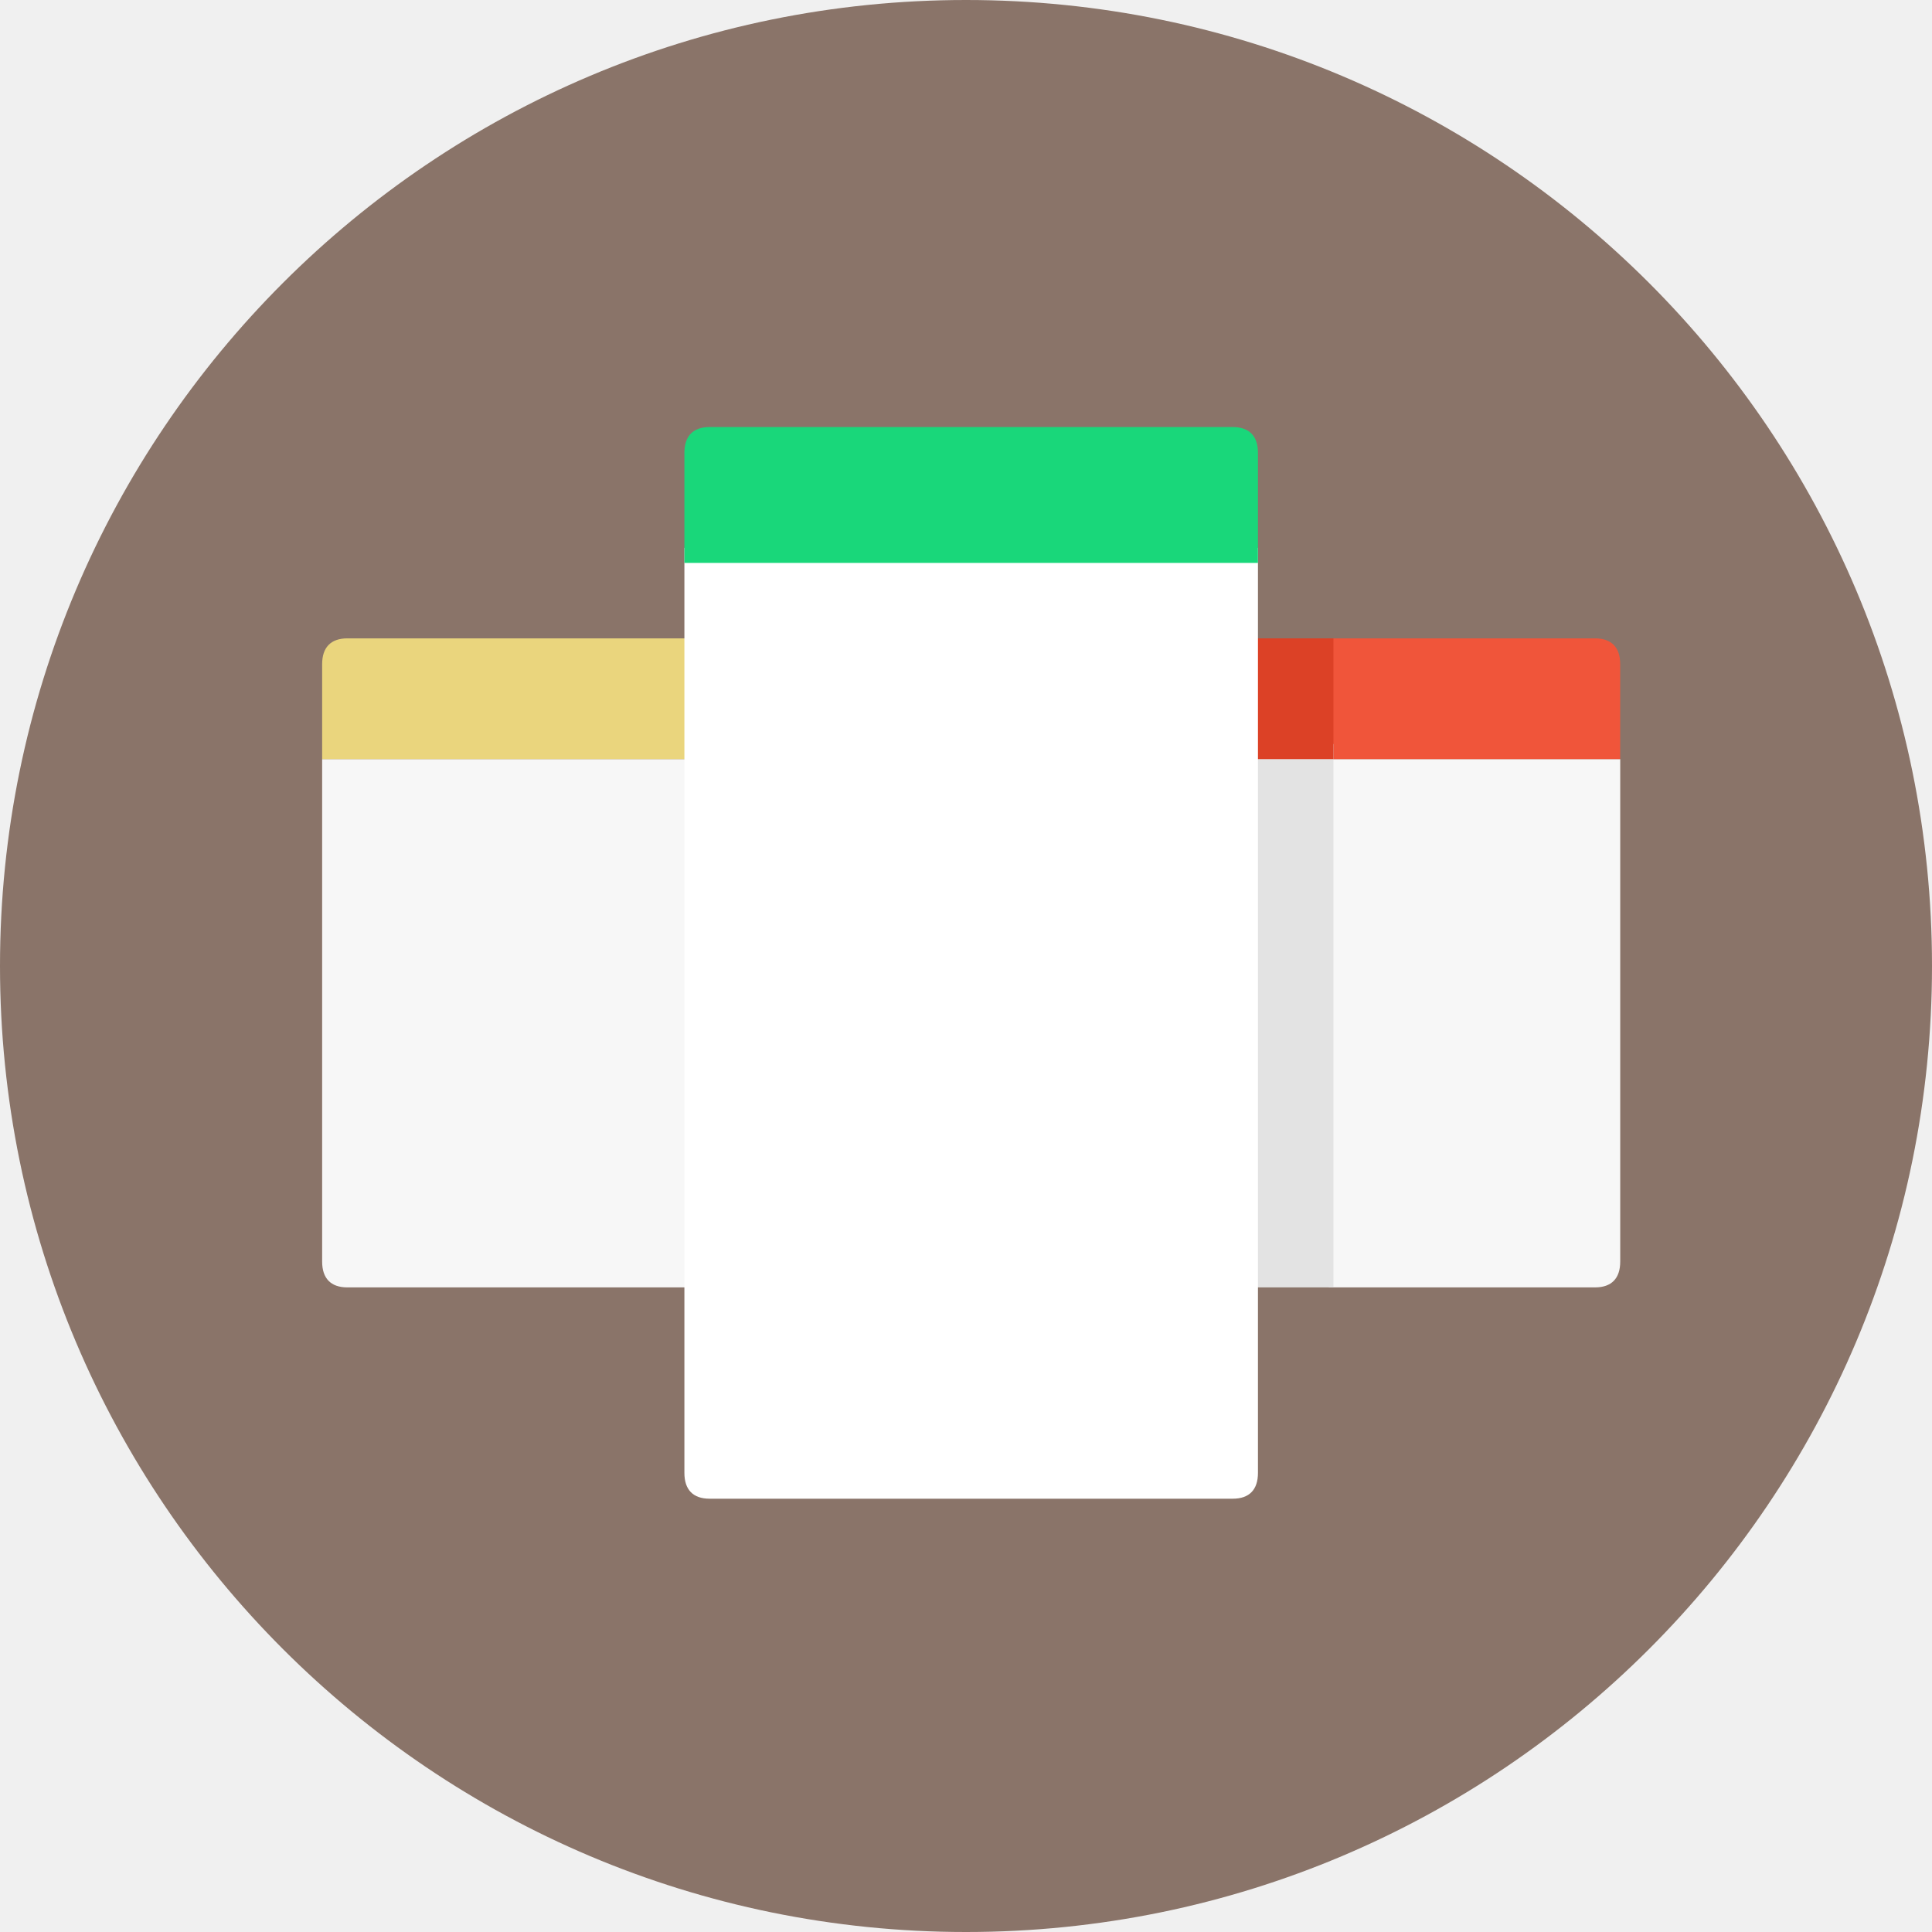
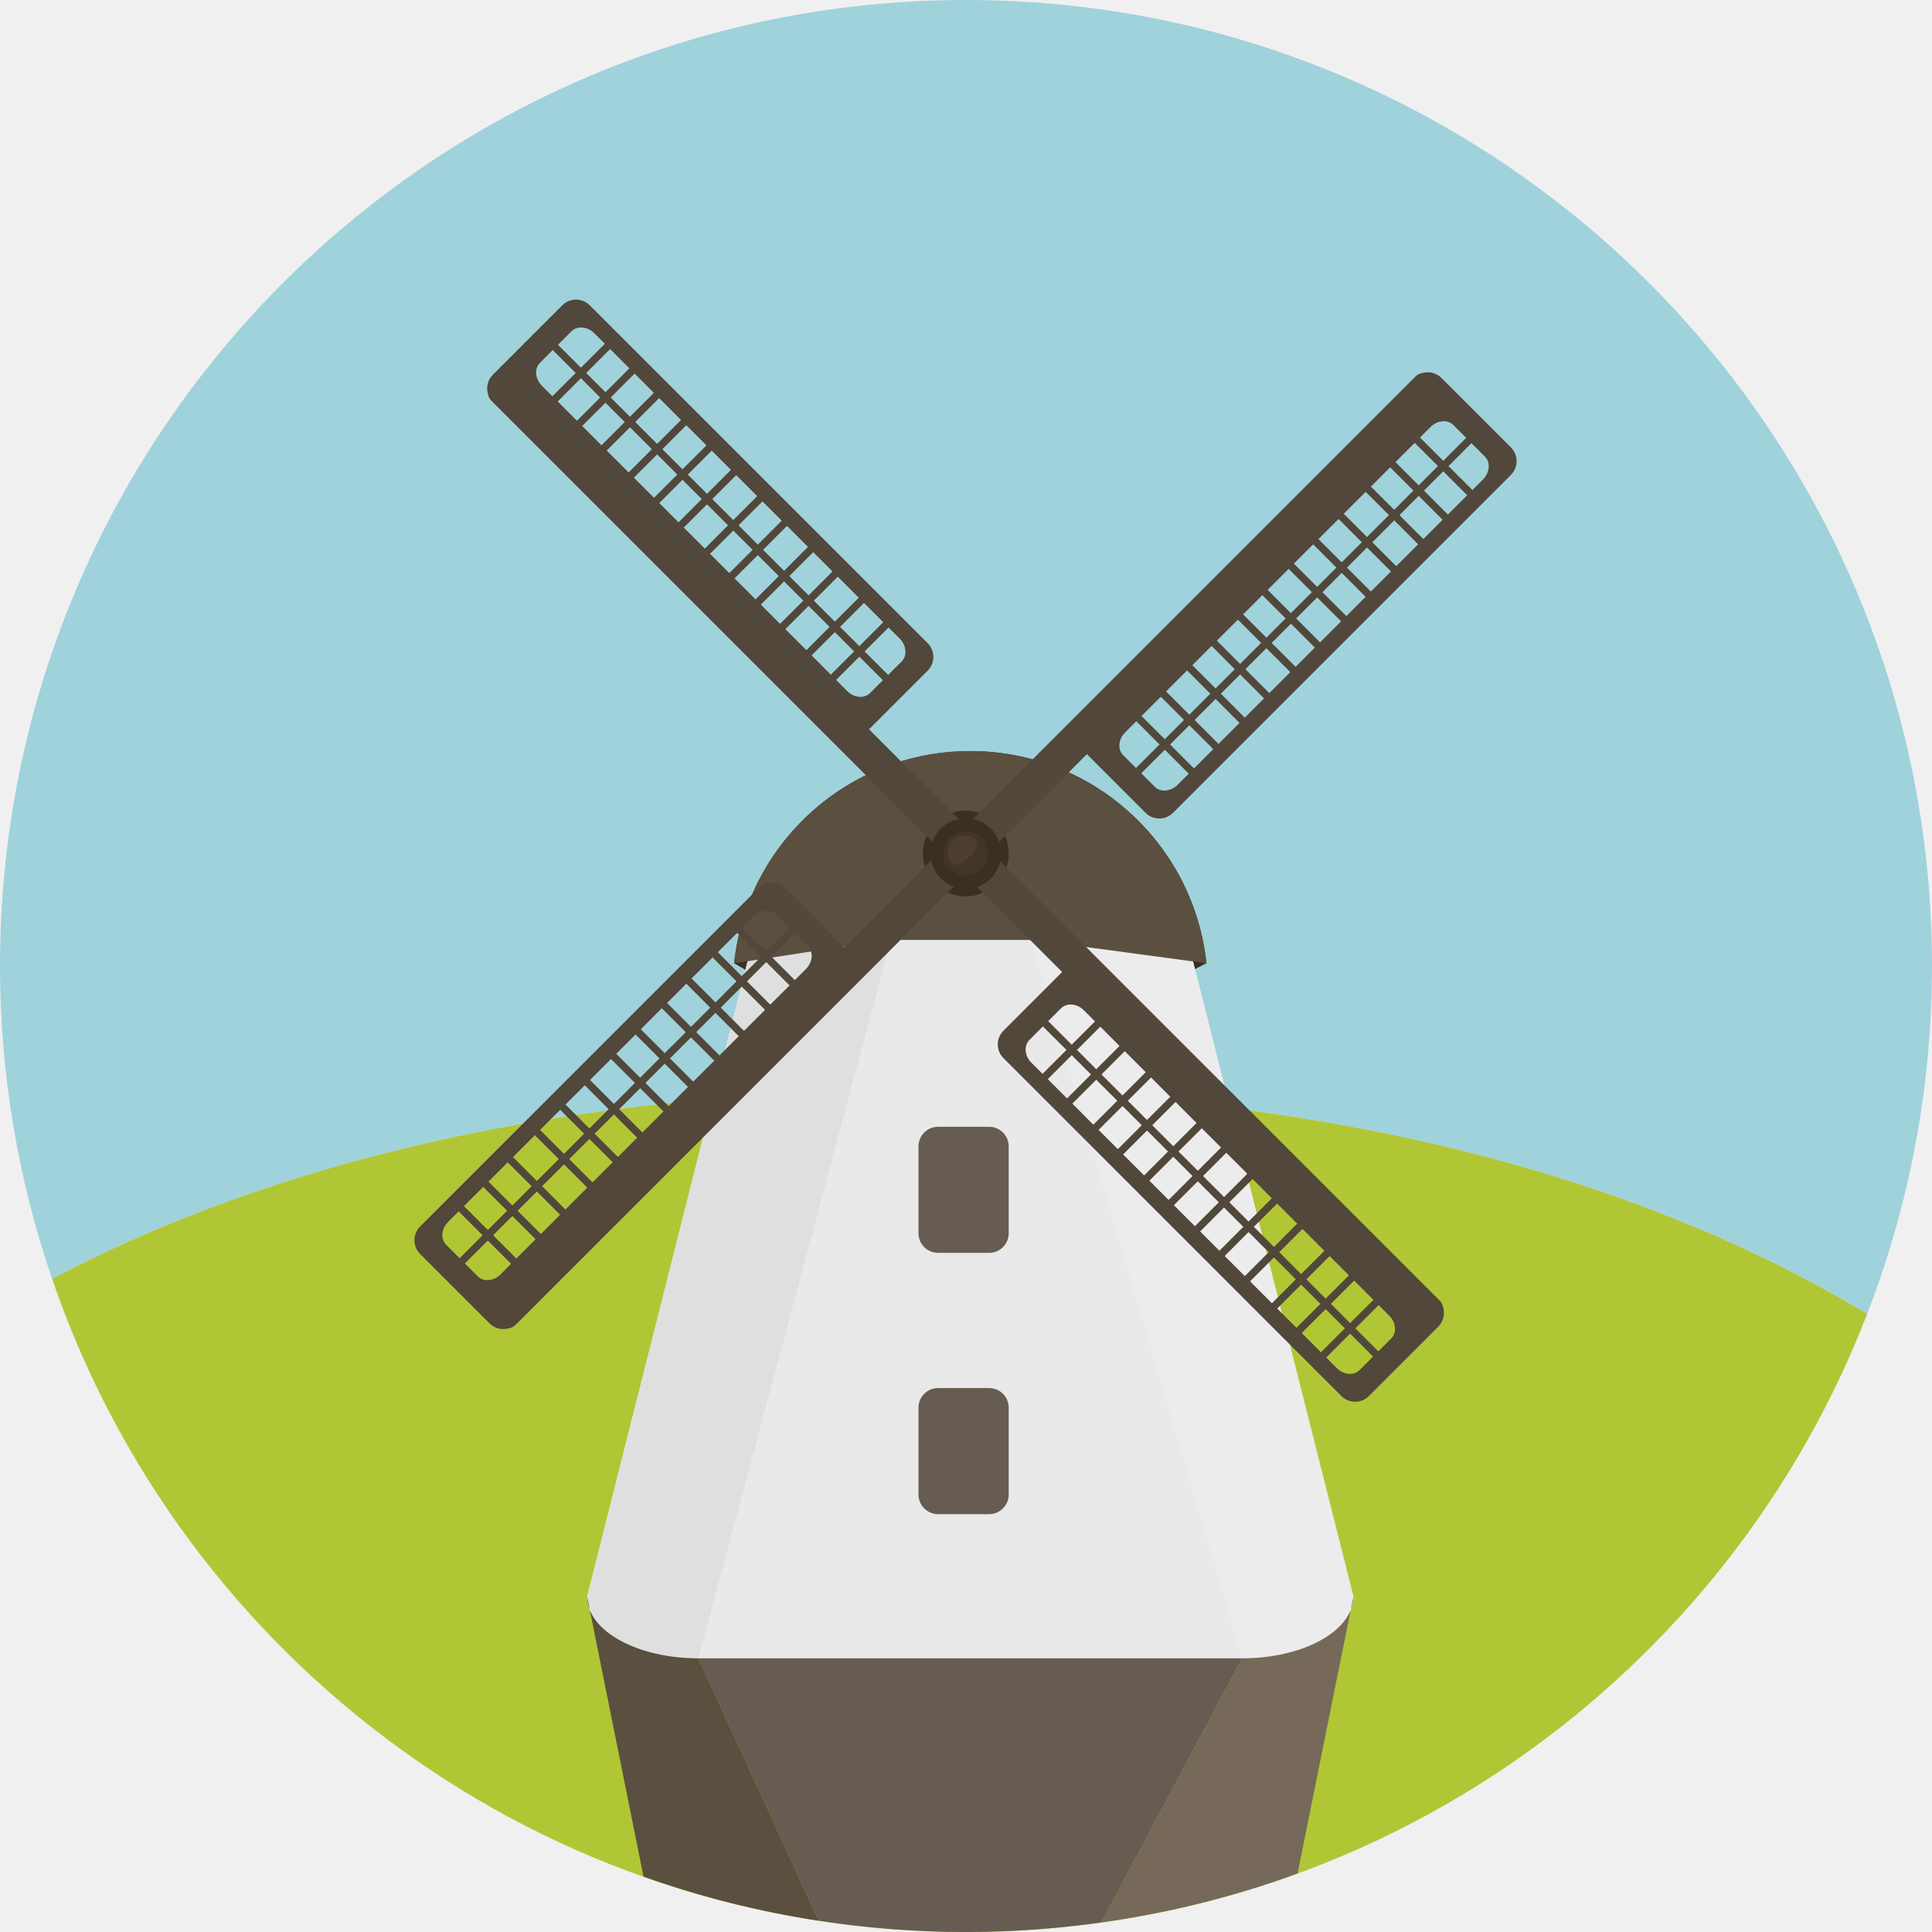
- <svg xmlns="http://www.w3.org/2000/svg" viewBox="0 0 128 128">
-   <circle cx="64" cy="64" fill="#8A7469" r="64" />
-   <path d="M52.343,50.293v33.29c0,1.11-0.57,1.71-1.67,1.71h-27.66c-1.1,0-1.67-0.6-1.67-1.71v-33.29H52.343z" fill="#F7F7F7" />
-   <path d="M88.029,50.293v35h17.645c1.1,0,1.67-0.6,1.67-1.71v-33.29H88.029z" fill="#F7F7F7" />
-   <path d="M50.67,42.293H23.016c-1.104,0-1.673,0.604-1.673,1.707v6.293h31V44  C52.343,42.896,51.774,42.293,50.67,42.293z" fill="#EAD57D" />
-   <path d="M105.669,42.293H88.029v8h19.312V44C107.343,42.896,106.773,42.293,105.669,42.293z" fill="#F0553A" />
-   <rect fill="#E3E3E3" height="36" width="6.189" x="82.154" y="49.293" />
-   <rect fill="#DC4126" height="8" width="6.189" x="82.154" y="42.293" />
-   <path d="M83.343,36.293v61.29c0,1.11-0.57,1.71-1.67,1.71h-34.66c-1.1,0-1.67-0.6-1.67-1.71v-61.29H83.343z" fill="#FFFFFF" />
-   <path d="M81.669,28.293H47.016c-1.104,0-1.673,0.604-1.673,1.707v7.293h38V30  C83.343,28.896,82.773,28.293,81.669,28.293z" fill="#19D77A" />
+ <svg xmlns="http://www.w3.org/2000/svg" version="1.1" id="Layer_1" viewBox="0 0 100 100">
+   <g>
+     <g>
+       <g>
+         <g>
+           <g>
+             <path fill="#A0D2DC" d="M96.645,68.007C98.805,62.418,100,56.351,100,50c0-27.615-22.386-50-49.999-50C22.386,0,0,22.385,0,50       c0,5.668,0.958,11.11,2.695,16.191c12.572-6.628,28.296-9.788,45.363-9.788C66.616,56.402,83.59,60.138,96.645,68.007z" />
+           </g>
+           <g>
+             <path fill="#B1C635" d="M50.001,100.001c21.264,0,39.415-13.281,46.644-31.994c-13.054-7.87-30.028-11.605-48.587-11.605       c-17.066,0-32.791,3.161-45.363,9.788C9.426,85.856,28.056,100.001,50.001,100.001z" />
+           </g>
+         </g>
+       </g>
+     </g>
+     <g>
+       <g>
+         <path fill="#3A2F22" d="M62.445,49.856c-0.657-6.171-5.878-10.98-12.224-10.98s-11.569,4.81-12.224,10.983l7.919,4.577h7.563     L62.445,49.856z" />
+       </g>
+       <g>
+         <path fill="#F3F4F5" d="M61.683,49.515c-0.617-5.788-5.512-10.296-11.462-10.296s-10.849,4.51-11.463,10.299L30.392,82.65     c0,1.76,2.577,3.186,5.758,3.186h28.143c3.179,0,5.758-1.427,5.758-3.186L61.683,49.515z" />
+       </g>
+       <g>
+         <g>
+           <path fill="#E9E9EA" d="M61.683,49.515l-8.406-1.131h-7.091l-7.427,1.134L30.392,82.65c0,1.76,2.577,3.186,5.758,3.186h28.143      c3.179,0,5.758-1.427,5.758-3.186L61.683,49.515z" />
+         </g>
+       </g>
+       <g>
+         <g>
+           <path fill="#DFDFDF" d="M46.185,48.384l-7.427,1.134L30.392,82.65c0,1.76,2.577,3.186,5.758,3.186L46.185,48.384z" />
+         </g>
+       </g>
+       <g>
+         <g>
+           <path fill="#ECECEC" d="M61.683,49.515l-8.406-1.131l11.016,37.451c3.179,0,5.758-1.427,5.758-3.186L61.683,49.515z" />
+         </g>
+       </g>
+       <g>
+         <g>
+           <path fill="#665C51" d="M50.001,100.001c2.379,0,4.717-0.175,7.008-0.497l7.285-13.669H36.149l6.228,13.581      C44.863,99.797,47.407,100.001,50.001,100.001z" />
+         </g>
+         <g>
+           <path fill="#5B4F3F" d="M30.53,83.339l-0.139-0.689C30.392,82.886,30.442,83.116,30.53,83.339z" />
+         </g>
+         <g>
+           <path fill="#5B4F3F" d="M36.149,85.835c-2.752,0-5.049-1.069-5.619-2.496l2.779,13.797c2.91,1.031,5.939,1.802,9.068,2.282      L36.149,85.835z" />
+         </g>
+         <g>
+           <path fill="#766959" d="M64.293,85.835l-7.285,13.669c3.514-0.493,6.914-1.347,10.155-2.532l2.747-13.634      C69.341,84.766,67.043,85.835,64.293,85.835z" />
+         </g>
+         <g>
+           <path fill="#766959" d="M69.911,83.339c0.088-0.222,0.139-0.452,0.139-0.689L69.911,83.339z" />
+         </g>
+       </g>
+       <g>
+         <path fill="#5B4F3F" d="M62.445,49.856c-0.657-6.171-5.878-10.98-12.224-10.98s-11.569,4.81-12.224,10.983l7.919-1.208     l7.563-0.001L62.445,49.856z" />
+       </g>
+       <g>
+         <circle fill="#3A2F22" cx="49.991" cy="44.176" r="2.222" />
+       </g>
+       <g>
+         <g>
+           <g>
+             <path fill="#51473A" d="M74.701,67.68c-0.02-0.13-0.079-0.257-0.179-0.358l-0.079-0.077l-17.49-17.49l-6.51-6.512       c-0.251-0.25-0.657-0.25-0.906-0.002l-0.362,0.365c-0.251,0.249-0.251,0.654,0,0.905l5.8,5.8l-3.036,3.036       c-0.392,0.392-0.392,1.03,0.002,1.423l17.49,17.49c0.393,0.393,1.03,0.393,1.422,0l3.593-3.593       C74.711,68.4,74.795,68.02,74.701,67.68z M69.882,68.485l-0.996-0.998l1.204-1.204l0.998,0.998L69.882,68.485z M68.615,67.216       l-0.998-0.998l1.204-1.204l0.998,0.997L68.615,67.216z M67.346,65.947l-1.134-1.134l1.204-1.204l1.134,1.134L67.346,65.947z        M65.94,64.541L64.897,63.5l1.206-1.204l1.041,1.041L65.94,64.541z M64.626,63.228l-0.996-0.997l1.204-1.205l0.996,0.997       L64.626,63.228z M63.358,61.959l-1.089-1.088l1.204-1.204l1.089,1.088L63.358,61.959z M61.998,60.6l-0.998-0.998l1.204-1.204       l0.998,0.997L61.998,60.6z M60.729,59.33l-1.089-1.088l1.206-1.204l1.087,1.088L60.729,59.33z M59.37,57.971l-0.996-0.996       l1.204-1.205l0.996,0.997L59.37,57.971z M58.1,56.701l-1.087-1.087l1.204-1.205l1.087,1.088L58.1,56.701z M56.741,55.342       l-0.996-0.997l1.204-1.204l0.998,0.997L56.741,55.342z M55.473,54.073l-1.22-1.219l0.665-0.665       c0.299-0.298,0.828-0.251,1.183,0.103l0.576,0.576L55.473,54.073z M71.359,67.552l0.546,0.546       c0.356,0.354,0.401,0.883,0.103,1.182l-0.665,0.666l-1.189-1.189L71.359,67.552z M53.283,53.826l0.697-0.699l1.221,1.218       l-1.239,1.238l-0.576-0.576C53.03,54.653,52.984,54.124,53.283,53.826z M55.473,54.617l0.996,0.998l-1.238,1.238l-0.998-0.997       L55.473,54.617z M56.741,55.886l1.089,1.088l-1.239,1.239l-1.087-1.088L56.741,55.886z M58.1,57.246l0.998,0.996l-1.238,1.239       l-0.998-0.997L58.1,57.246z M59.37,58.515l1.087,1.087l-1.238,1.239l-1.087-1.087L59.37,58.515z M60.729,59.873l0.996,0.998       l-1.238,1.238l-0.996-0.996L60.729,59.873z M61.998,61.143l1.089,1.088l-1.239,1.238l-1.089-1.087L61.998,61.143z        M63.356,62.502l0.998,0.998l-1.239,1.238l-0.996-0.998L63.356,62.502z M64.626,63.771l1.042,1.042l-1.236,1.239l-1.044-1.042       L64.626,63.771z M65.941,65.085l1.132,1.133l-1.238,1.239l-1.132-1.134L65.941,65.085z M67.346,66.491l0.996,0.997       l-1.238,1.238l-0.996-0.996L67.346,66.491z M68.615,67.759l0.996,0.997l-1.238,1.238l-0.998-0.996L68.615,67.759z        M70.372,70.915c-0.299,0.298-0.827,0.253-1.183-0.102l-0.546-0.546l1.238-1.239l1.189,1.189L70.372,70.915z" />
+           </g>
+         </g>
+         <g>
+           <g>
+             <path fill="#51473A" d="M25.254,20.38c0.018,0.131,0.077,0.257,0.176,0.358l0.079,0.079l17.49,17.49l6.512,6.512       c0.249,0.249,0.655,0.249,0.905,0l0.364-0.364c0.251-0.249,0.251-0.655,0-0.905l-5.8-5.801l3.035-3.035       c0.393-0.393,0.393-1.03,0-1.423l-17.49-17.489c-0.393-0.392-1.03-0.392-1.422,0l-3.593,3.594       C25.241,19.662,25.157,20.042,25.254,20.38z M30.069,19.577l0.996,0.998l-1.202,1.203l-0.998-0.997L30.069,19.577z        M31.338,20.846l0.998,0.997l-1.204,1.204l-0.998-0.997L31.338,20.846z M32.607,22.116l1.134,1.133l-1.204,1.205l-1.134-1.134       L32.607,22.116z M34.014,23.52l1.042,1.042l-1.206,1.205l-1.041-1.042L34.014,23.52z M35.326,24.834l0.998,0.998l-1.204,1.204       l-0.996-0.998L35.326,24.834z M36.595,26.103l1.089,1.088l-1.204,1.205l-1.089-1.089L36.595,26.103z M37.955,27.462       l0.998,0.997l-1.204,1.204l-0.999-0.996L37.955,27.462z M39.224,28.731l1.087,1.088l-1.204,1.204l-1.087-1.087L39.224,28.731z        M40.584,30.091l0.996,0.997l-1.204,1.204l-0.996-0.997L40.584,30.091z M41.853,31.36l1.086,1.089l-1.202,1.204l-1.089-1.088       L41.853,31.36z M43.213,32.719l0.996,0.998l-1.206,1.204l-0.996-0.998L43.213,32.719z M44.478,33.989l1.22,1.218l-0.665,0.665       c-0.298,0.298-0.827,0.253-1.183-0.103l-0.573-0.576L44.478,33.989z M28.592,20.511l-0.544-0.546       c-0.354-0.354-0.401-0.884-0.103-1.182l0.665-0.665l1.189,1.188L28.592,20.511z M46.67,34.236l-0.7,0.699l-1.218-1.219       l1.239-1.239l0.576,0.576C46.923,33.408,46.968,33.937,46.67,34.236z M44.48,33.444l-0.998-0.996l1.239-1.239l0.998,0.998       L44.48,33.444z M43.211,32.175l-1.087-1.087l1.239-1.238l1.086,1.087L43.211,32.175z M41.853,30.816l-0.998-0.997l1.238-1.238       l0.998,0.996L41.853,30.816z M40.584,29.547l-1.087-1.088l1.238-1.238l1.087,1.087L40.584,29.547z M39.224,28.188l-0.996-0.998       l1.238-1.238l0.996,0.997L39.224,28.188z M37.955,26.919l-1.089-1.087l1.239-1.239l1.089,1.088L37.955,26.919z M36.595,25.559       l-0.996-0.996l1.238-1.239l0.996,0.997L36.595,25.559z M35.326,24.29l-1.041-1.041l1.238-1.239l1.042,1.042L35.326,24.29z        M34.012,22.976l-1.132-1.133l1.238-1.239l1.132,1.134L34.012,22.976z M32.607,21.571l-0.998-0.996l1.239-1.239l0.996,0.998       L32.607,21.571z M31.338,20.302l-0.996-0.996l1.238-1.239l0.996,0.998L31.338,20.302z M29.58,17.146       c0.298-0.298,0.828-0.251,1.183,0.103l0.544,0.546l-1.238,1.238l-1.187-1.187L29.58,17.146z" />
+           </g>
+         </g>
+         <g>
+           <g>
+             <path fill="#51473A" d="M26.325,68.755c0.133-0.019,0.259-0.078,0.359-0.179l0.079-0.077l17.49-17.49l6.51-6.512       c0.249-0.249,0.249-0.655,0-0.905l-0.364-0.364c-0.249-0.249-0.654-0.249-0.904,0l-5.801,5.801l-3.035-3.036       c-0.393-0.392-1.03-0.392-1.422,0l-17.491,17.49c-0.393,0.392-0.392,1.029,0,1.423l3.594,3.593       C25.607,68.766,25.986,68.85,26.325,68.755z M25.522,63.937l0.999-0.998l1.202,1.205l-0.998,0.997L25.522,63.937z        M26.791,62.669l0.998-0.998l1.204,1.206l-0.996,0.996L26.791,62.669z M28.061,61.4l1.132-1.134l1.204,1.204l-1.132,1.134       L28.061,61.4z M29.466,59.995l1.041-1.042l1.206,1.204l-1.042,1.042L29.466,59.995z M30.78,58.68l0.996-0.997l1.204,1.204       l-0.996,0.998L30.78,58.68z M32.049,57.412l1.087-1.088l1.204,1.205l-1.089,1.088L32.049,57.412z M33.408,56.052l0.998-0.998       l1.204,1.205l-0.998,0.997L33.408,56.052z M34.678,54.783l1.086-1.087l1.206,1.204l-1.089,1.087L34.678,54.783z M36.036,53.423       l0.996-0.996l1.204,1.204l-0.996,0.997L36.036,53.423z M37.305,52.154l1.087-1.087l1.206,1.204l-1.089,1.088L37.305,52.154z        M38.665,50.796l0.996-0.998l1.206,1.205L39.869,52L38.665,50.796z M39.935,49.526l1.218-1.218l0.665,0.665       c0.298,0.298,0.251,0.827-0.103,1.182l-0.576,0.576L39.935,49.526z M26.455,65.414l-0.544,0.546       c-0.356,0.354-0.885,0.402-1.183,0.103l-0.665-0.665l1.187-1.189L26.455,65.414z M40.183,47.337l0.697,0.699l-1.218,1.22       l-1.238-1.239L39,47.441C39.355,47.086,39.884,47.039,40.183,47.337z M39.39,49.526l-0.998,0.998l-1.238-1.239l0.998-0.996       L39.39,49.526z M38.122,50.796l-1.089,1.087l-1.238-1.238l1.089-1.087L38.122,50.796z M36.761,52.156l-0.996,0.996       l-1.239-1.238l0.998-0.997L36.761,52.156z M35.494,53.424l-1.089,1.088l-1.238-1.238l1.087-1.088L35.494,53.424z        M34.134,54.783l-0.998,0.998l-1.238-1.238l0.998-0.998L34.134,54.783z M32.864,56.052l-1.087,1.088l-1.238-1.239l1.087-1.087       L32.864,56.052z M31.505,57.412l-0.998,0.997l-1.238-1.239l0.998-0.996L31.505,57.412z M30.235,58.681l-1.042,1.042       l-1.238-1.238l1.042-1.042L30.235,58.681z M28.922,59.995l-1.134,1.134l-1.238-1.238l1.134-1.134L28.922,59.995z M27.517,61.4       l-0.996,0.998l-1.239-1.239l0.996-0.997L27.517,61.4z M26.249,62.669l-0.998,0.998l-1.238-1.239l0.998-0.996L26.249,62.669z        M23.092,64.427c-0.299-0.298-0.251-0.827,0.103-1.182l0.546-0.546l1.238,1.238l-1.189,1.189L23.092,64.427z" />
+           </g>
+         </g>
+         <g>
+           <g>
+             <path fill="#51473A" d="M73.627,19.307c-0.133,0.019-0.259,0.078-0.359,0.178l-0.079,0.078l-17.49,17.491l-6.51,6.512       c-0.251,0.249-0.251,0.655,0,0.905l0.362,0.365c0.251,0.249,0.655,0.249,0.905,0l5.801-5.801l3.035,3.035       c0.393,0.393,1.03,0.393,1.423,0l17.489-17.49c0.395-0.392,0.393-1.029,0-1.422l-3.593-3.594       C74.346,19.296,73.965,19.211,73.627,19.307z M74.43,24.123l-0.998,0.998l-1.202-1.204l0.996-0.996L74.43,24.123z        M73.16,25.392l-0.996,0.998l-1.204-1.204l0.996-0.997L73.16,25.392z M71.891,26.661l-1.134,1.134l-1.204-1.204l1.134-1.133       L71.891,26.661z M70.487,28.067l-1.042,1.041l-1.204-1.204l1.044-1.041L70.487,28.067z M69.173,29.38l-0.996,0.997       l-1.206-1.204l0.998-0.996L69.173,29.38z M67.905,30.649l-1.089,1.088l-1.204-1.204l1.089-1.087L67.905,30.649z M66.544,32.009       l-0.996,0.998l-1.204-1.204l0.996-0.998L66.544,32.009z M65.275,33.277l-1.087,1.089l-1.204-1.205l1.089-1.087L65.275,33.277z        M63.916,34.638l-0.998,0.996l-1.202-1.202l0.996-0.998L63.916,34.638z M62.646,35.906l-1.086,1.087l-1.206-1.204l1.089-1.087       L62.646,35.906z M61.287,37.265l-0.998,0.998l-1.204-1.203l0.999-0.997L61.287,37.265z M60.018,38.534L58.8,39.753       l-0.665-0.663c-0.298-0.298-0.251-0.828,0.103-1.183l0.576-0.576L60.018,38.534z M73.498,22.648l0.546-0.546       c0.354-0.354,0.883-0.401,1.181-0.103l0.665,0.664l-1.187,1.189L73.498,22.648z M59.771,40.724l-0.699-0.699l1.218-1.218       l1.239,1.238l-0.576,0.576C60.598,40.976,60.069,41.022,59.771,40.724z M60.562,38.535l0.998-0.997l1.238,1.238L61.8,39.774       L60.562,38.535z M61.832,37.267l1.087-1.089l1.239,1.239l-1.089,1.088L61.832,37.267z M63.192,35.906l0.996-0.997l1.239,1.238       l-0.996,0.997L63.192,35.906z M64.459,34.638l1.089-1.087l1.238,1.238l-1.087,1.087L64.459,34.638z M65.82,33.278l0.998-0.997       l1.238,1.238l-0.996,0.997L65.82,33.278z M67.088,32.009l1.089-1.087l1.238,1.238l-1.089,1.089L67.088,32.009z M68.449,30.65       l0.998-0.998l1.238,1.239l-0.998,0.997L68.449,30.65z M69.717,29.381l1.042-1.042l1.238,1.238l-1.042,1.042L69.717,29.381z        M71.031,28.068l1.134-1.134l1.238,1.238l-1.134,1.134L71.031,28.068z M72.435,26.662l0.996-0.997l1.239,1.238l-0.998,0.998       L72.435,26.662z M73.705,25.393l0.998-0.997l1.238,1.238l-0.998,0.998L73.705,25.393z M76.861,23.635       c0.298,0.298,0.251,0.828-0.103,1.183l-0.546,0.546l-1.238-1.238l1.187-1.189L76.861,23.635z" />
+           </g>
+         </g>
+         <g>
+           <circle fill="#3A2F22" cx="49.991" cy="44.176" r="1.828" />
+         </g>
+         <g>
+           <circle fill="#423528" cx="49.991" cy="44.176" r="1.154" />
+         </g>
+         <g>
+           <path fill="#4C3E30" d="M49.311,44.712c-0.336-0.336-0.335-0.879,0-1.214c0.336-0.336,0.879-0.337,1.217-0.001      C50.862,43.833,49.647,45.048,49.311,44.712z" />
+         </g>
+       </g>
+       <g>
+         <path fill="#665C51" d="M52.21,63.834c0,0.56-0.453,1.013-1.011,1.013h-2.645c-0.56,0-1.013-0.453-1.013-1.013v-4.5     c0-0.559,0.453-1.012,1.013-1.012h2.645c0.558,0,1.011,0.453,1.011,1.012V63.834z" />
+       </g>
+       <g>
+         <path fill="#665C51" d="M52.21,77.359c0,0.56-0.453,1.013-1.011,1.013h-2.645c-0.56,0-1.013-0.453-1.013-1.013v-4.501     c0-0.559,0.453-1.012,1.013-1.012h2.645c0.558,0,1.011,0.453,1.011,1.012V77.359z" />
+       </g>
+     </g>
+   </g>
</svg>
